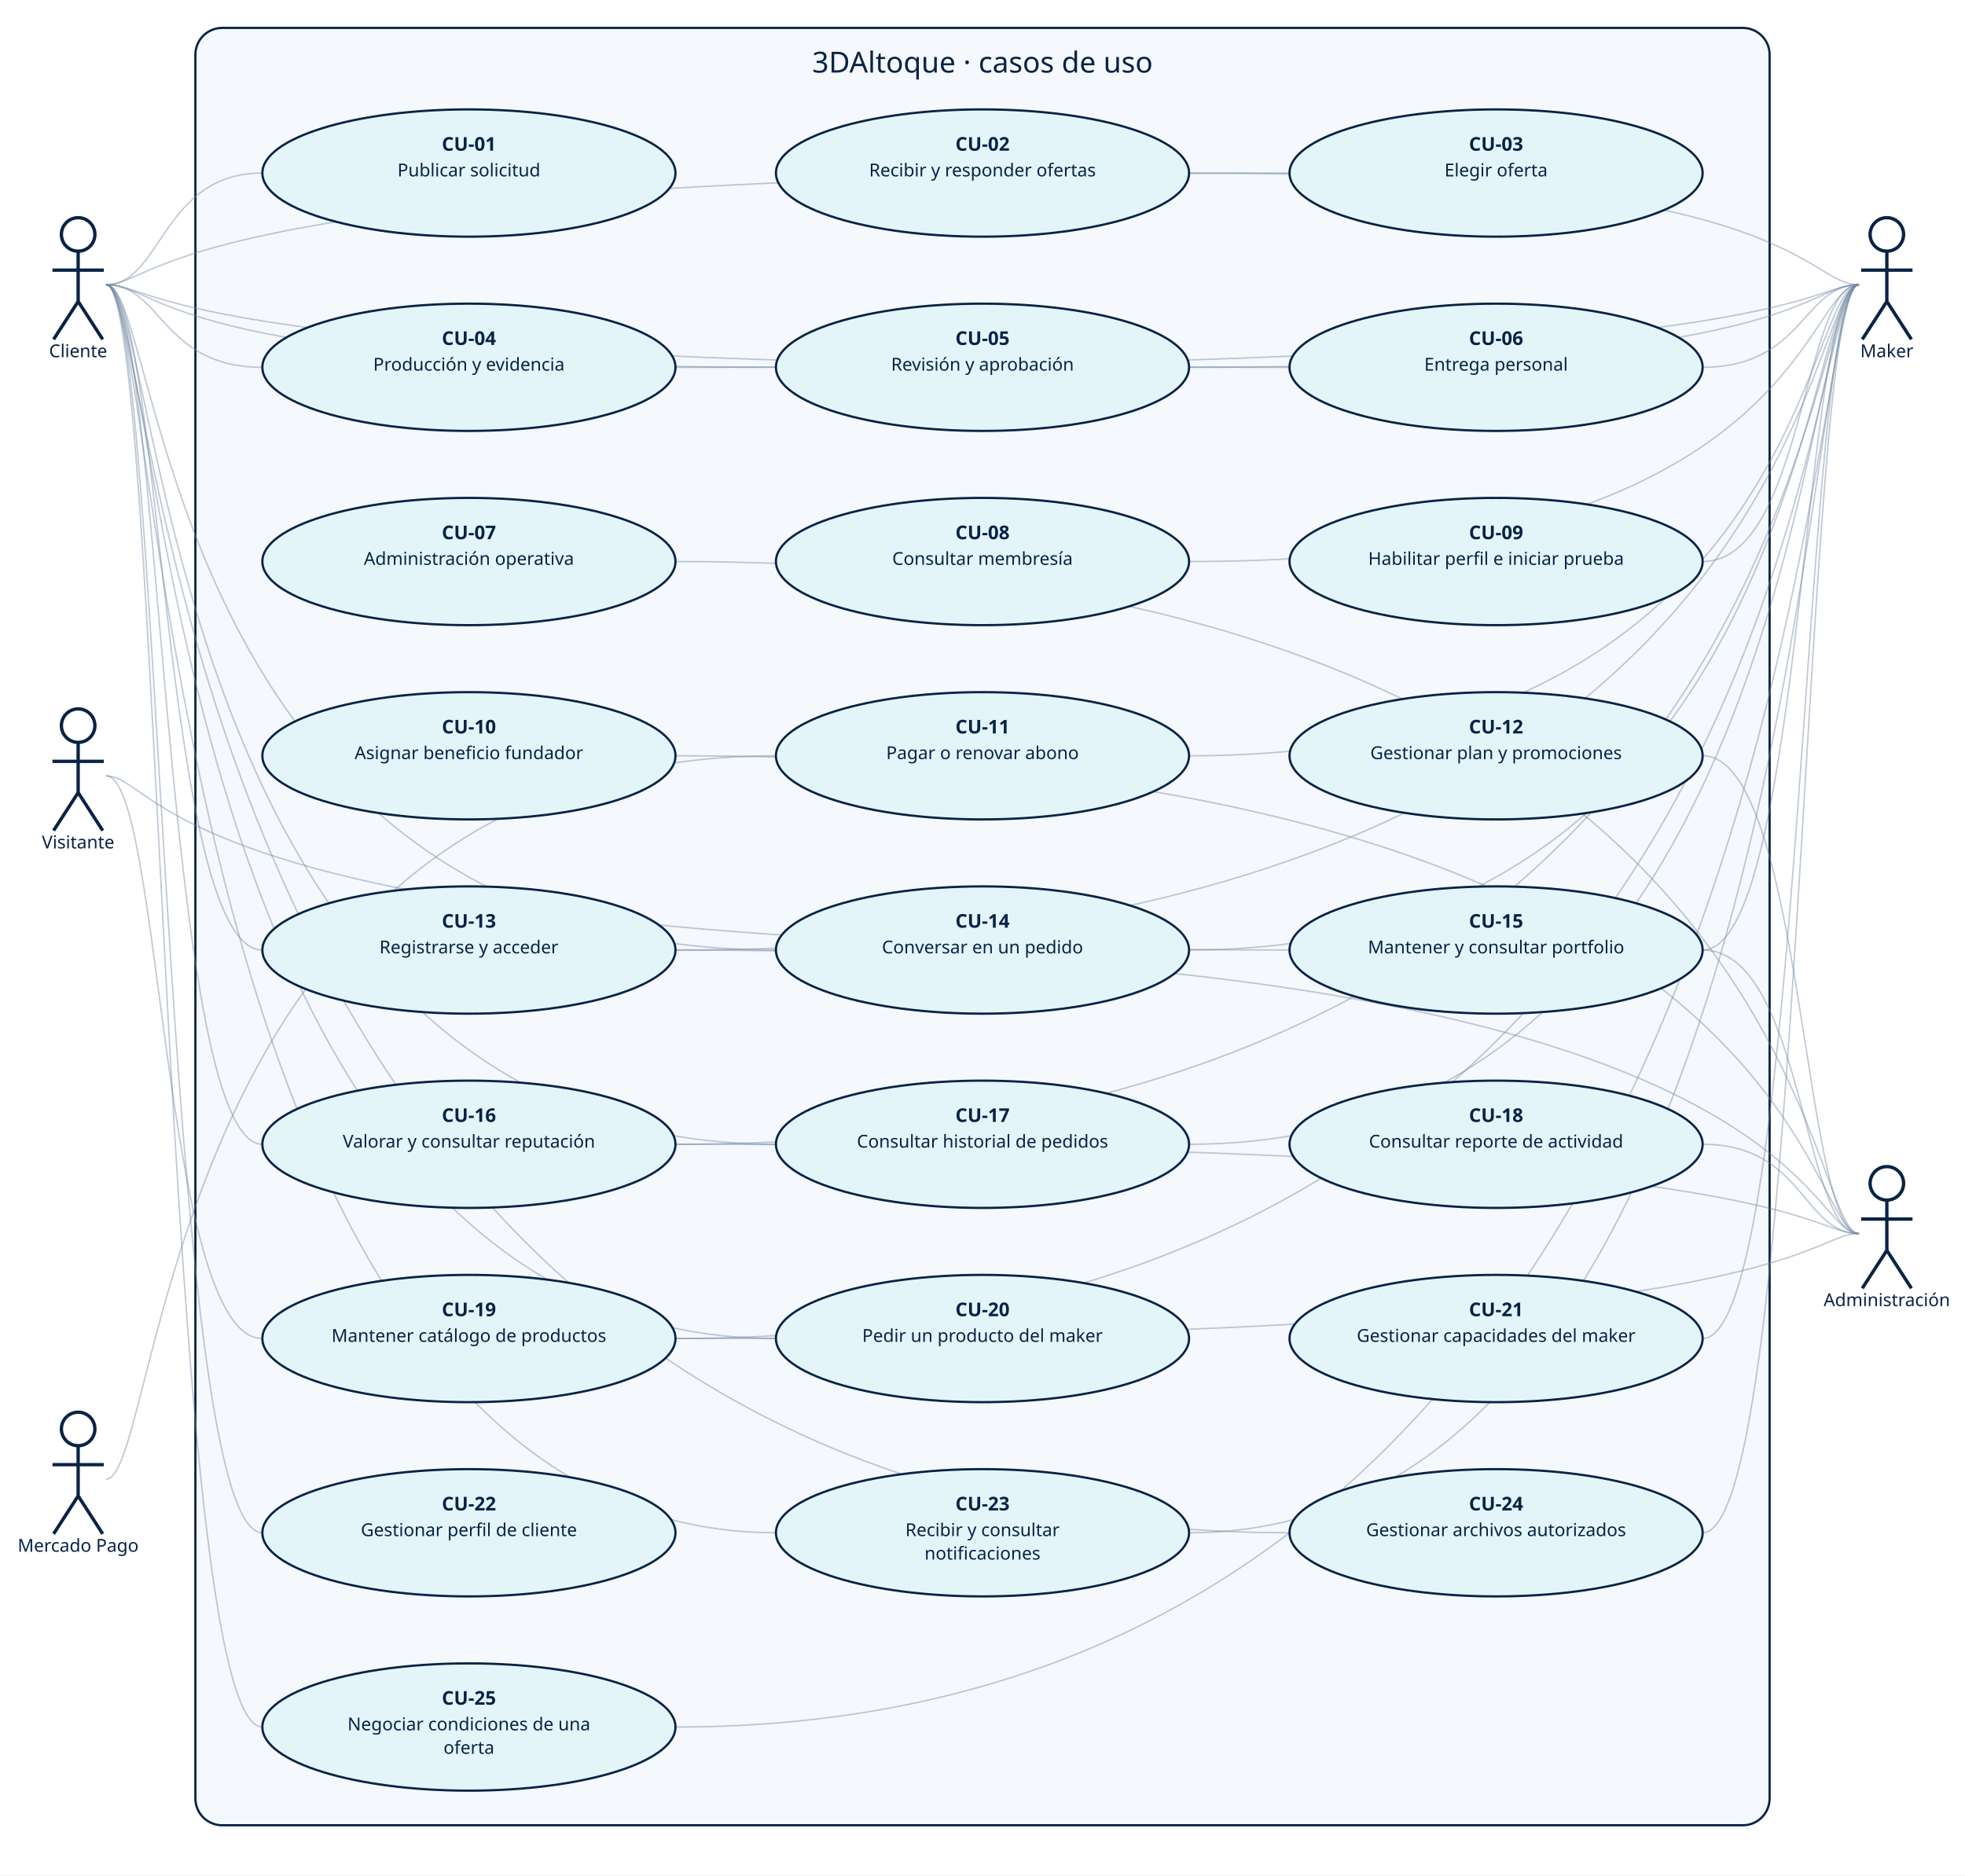
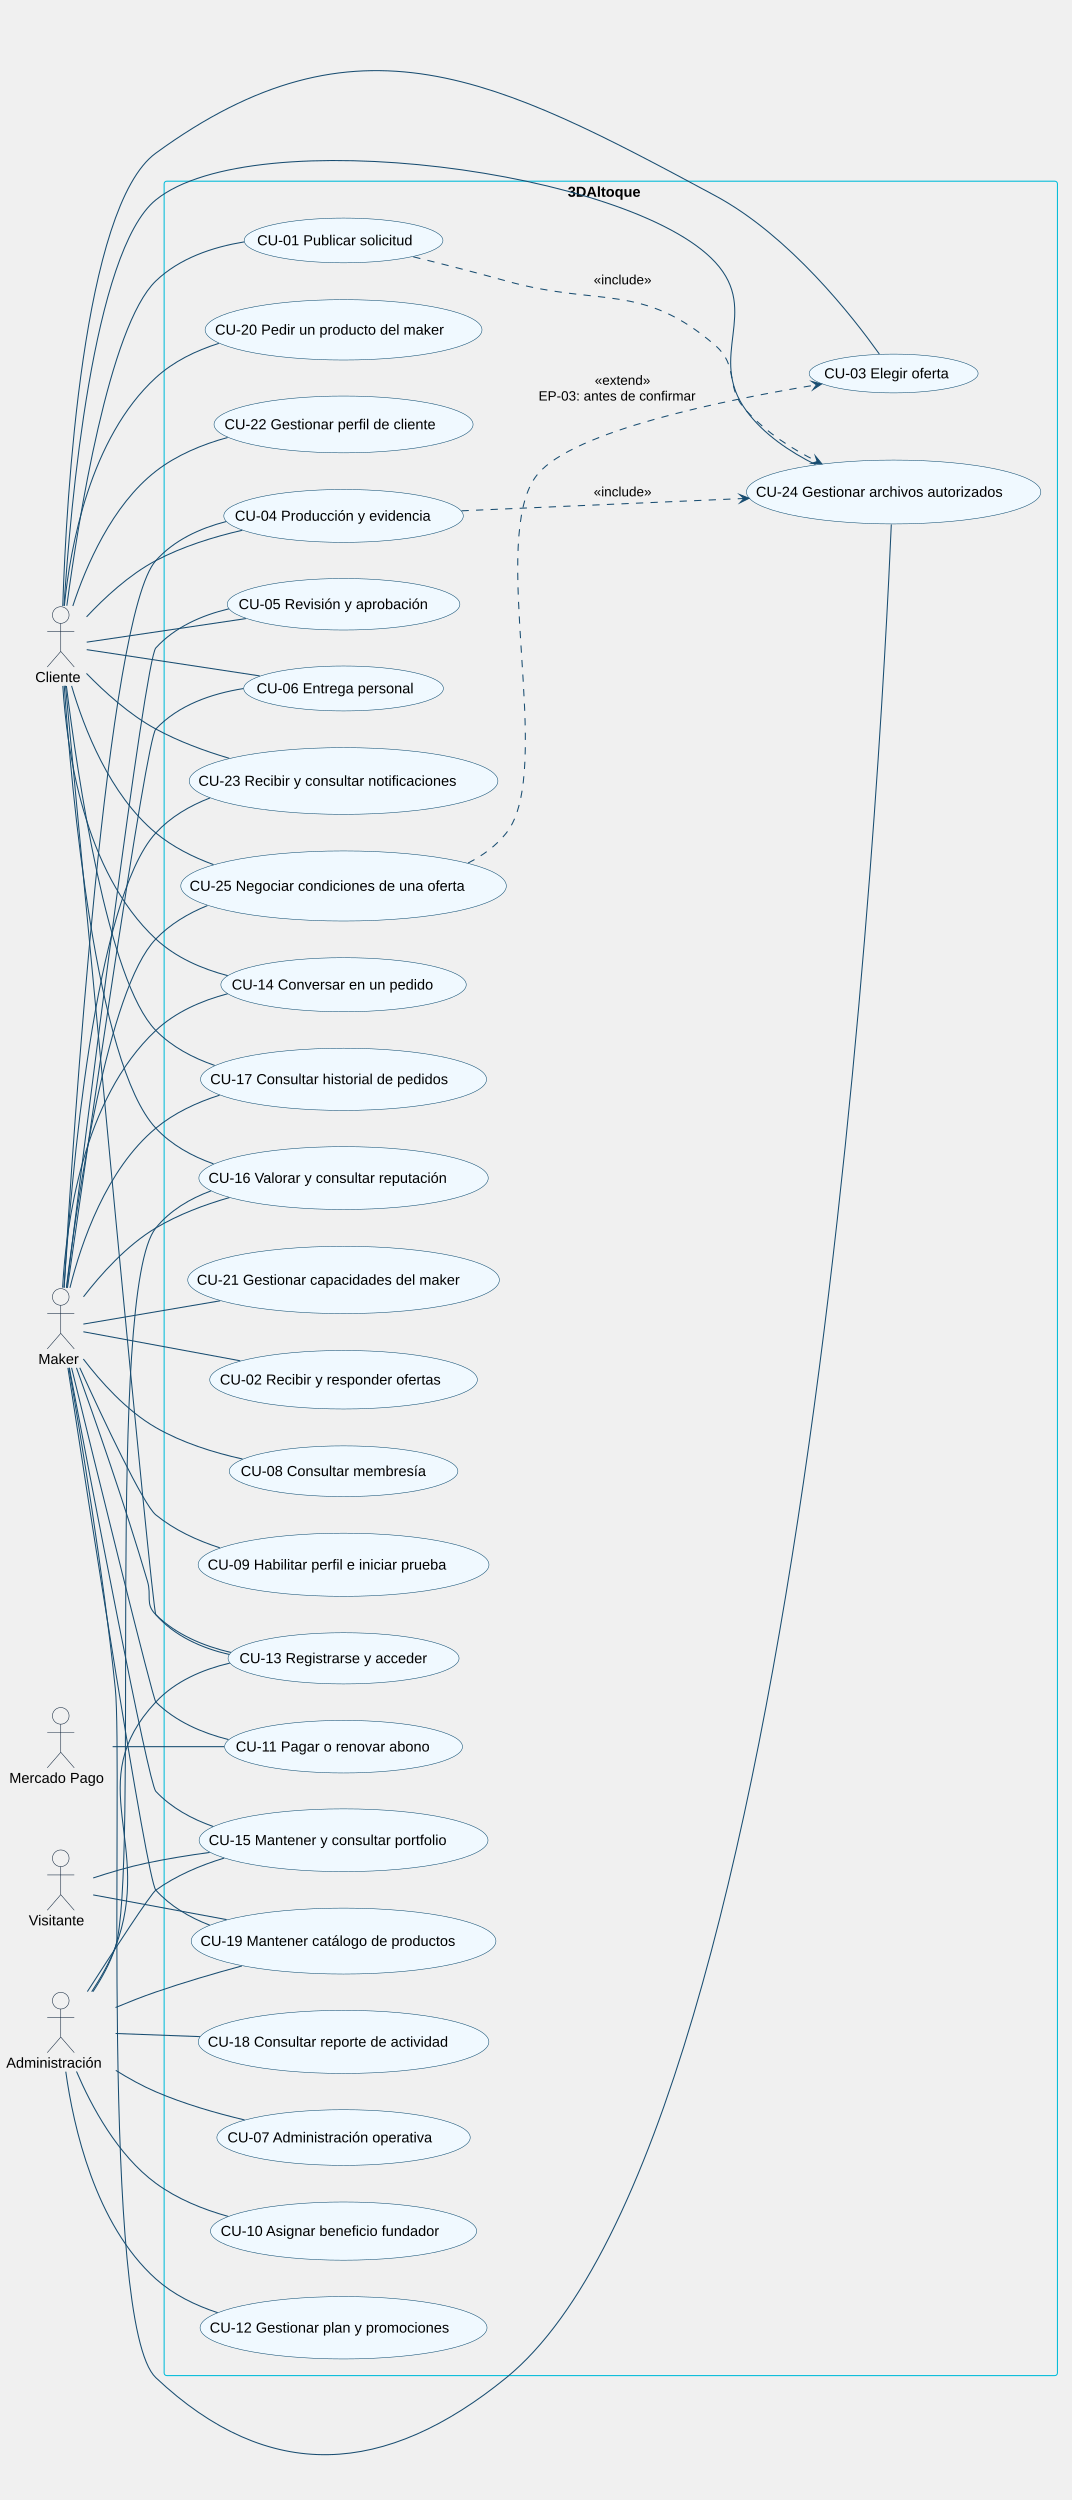
- <svg xmlns="http://www.w3.org/2000/svg" width="1760" height="1680" viewBox="0 0 1760 1680" role="img" aria-labelledby="titulo desc">
-   <rect width="1760" height="1680" fill="#fff" />
-   <rect x="175" y="25" width="1410" height="1610" rx="24" fill="#f5f8fc" stroke="#082345" stroke-width="2" />
-   <text x="880" y="65" text-anchor="middle" font-family="sans-serif" font-size="26" fill="#082345">3DAltoque · casos de uso</text>
-   <path d="M 95 255 C 145 255 145 155 235 155" fill="none" stroke="#7188a3" stroke-width="1.3" opacity="0.45" />
-   <path d="M 1665 255 C 1615 255 1615 155 1065 155" fill="none" stroke="#7188a3" stroke-width="1.3" opacity="0.45" />
-   <path d="M 95 255 C 145 255 145 155 1155 155" fill="none" stroke="#7188a3" stroke-width="1.3" opacity="0.45" />
-   <path d="M 1665 255 C 1615 255 1615 329 605 329" fill="none" stroke="#7188a3" stroke-width="1.3" opacity="0.45" />
-   <path d="M 95 255 C 145 255 145 329 235 329" fill="none" stroke="#7188a3" stroke-width="1.3" opacity="0.45" />
-   <path d="M 95 255 C 145 255 145 329 695 329" fill="none" stroke="#7188a3" stroke-width="1.3" opacity="0.45" />
-   <path d="M 1665 255 C 1615 255 1615 329 1065 329" fill="none" stroke="#7188a3" stroke-width="1.3" opacity="0.45" />
-   <path d="M 95 255 C 145 255 145 329 1155 329" fill="none" stroke="#7188a3" stroke-width="1.3" opacity="0.45" />
-   <path d="M 1665 255 C 1615 255 1615 329 1525 329" fill="none" stroke="#7188a3" stroke-width="1.3" opacity="0.45" />
-   <path d="M 1665 1105 C 1615 1105 1615 503 605 503" fill="none" stroke="#7188a3" stroke-width="1.3" opacity="0.45" />
-   <path d="M 1665 255 C 1615 255 1615 503 1065 503" fill="none" stroke="#7188a3" stroke-width="1.3" opacity="0.45" />
-   <path d="M 1665 255 C 1615 255 1615 503 1525 503" fill="none" stroke="#7188a3" stroke-width="1.3" opacity="0.45" />
-   <path d="M 1665 1105 C 1615 1105 1615 677 605 677" fill="none" stroke="#7188a3" stroke-width="1.3" opacity="0.45" />
-   <path d="M 1665 255 C 1615 255 1615 677 1065 677" fill="none" stroke="#7188a3" stroke-width="1.3" opacity="0.45" />
-   <path d="M 95 1325 C 145 1325 145 677 695 677" fill="none" stroke="#7188a3" stroke-width="1.3" opacity="0.45" />
-   <path d="M 1665 1105 C 1615 1105 1615 677 1525 677" fill="none" stroke="#7188a3" stroke-width="1.3" opacity="0.45" />
-   <path d="M 95 255 C 145 255 145 851 235 851" fill="none" stroke="#7188a3" stroke-width="1.3" opacity="0.45" />
-   <path d="M 1665 255 C 1615 255 1615 851 605 851" fill="none" stroke="#7188a3" stroke-width="1.3" opacity="0.45" />
-   <path d="M 1665 1105 C 1615 1105 1615 851 605 851" fill="none" stroke="#7188a3" stroke-width="1.3" opacity="0.45" />
-   <path d="M 95 255 C 145 255 145 851 695 851" fill="none" stroke="#7188a3" stroke-width="1.3" opacity="0.45" />
-   <path d="M 1665 255 C 1615 255 1615 851 1065 851" fill="none" stroke="#7188a3" stroke-width="1.3" opacity="0.45" />
-   <path d="M 1665 255 C 1615 255 1615 851 1525 851" fill="none" stroke="#7188a3" stroke-width="1.3" opacity="0.45" />
-   <path d="M 95 695 C 145 695 145 851 1155 851" fill="none" stroke="#7188a3" stroke-width="1.3" opacity="0.45" />
-   <path d="M 1665 1105 C 1615 1105 1615 851 1525 851" fill="none" stroke="#7188a3" stroke-width="1.3" opacity="0.45" />
-   <path d="M 95 255 C 145 255 145 1025 235 1025" fill="none" stroke="#7188a3" stroke-width="1.3" opacity="0.45" />
-   <path d="M 1665 255 C 1615 255 1615 1025 605 1025" fill="none" stroke="#7188a3" stroke-width="1.3" opacity="0.45" />
-   <path d="M 1665 1105 C 1615 1105 1615 1025 605 1025" fill="none" stroke="#7188a3" stroke-width="1.3" opacity="0.45" />
-   <path d="M 95 255 C 145 255 145 1025 695 1025" fill="none" stroke="#7188a3" stroke-width="1.3" opacity="0.45" />
-   <path d="M 1665 255 C 1615 255 1615 1025 1065 1025" fill="none" stroke="#7188a3" stroke-width="1.3" opacity="0.45" />
-   <path d="M 1665 1105 C 1615 1105 1615 1025 1525 1025" fill="none" stroke="#7188a3" stroke-width="1.3" opacity="0.45" />
-   <path d="M 1665 255 C 1615 255 1615 1199 605 1199" fill="none" stroke="#7188a3" stroke-width="1.3" opacity="0.45" />
-   <path d="M 95 695 C 145 695 145 1199 235 1199" fill="none" stroke="#7188a3" stroke-width="1.3" opacity="0.45" />
-   <path d="M 1665 1105 C 1615 1105 1615 1199 605 1199" fill="none" stroke="#7188a3" stroke-width="1.3" opacity="0.45" />
-   <path d="M 95 255 C 145 255 145 1199 695 1199" fill="none" stroke="#7188a3" stroke-width="1.3" opacity="0.45" />
-   <path d="M 1665 255 C 1615 255 1615 1199 1525 1199" fill="none" stroke="#7188a3" stroke-width="1.3" opacity="0.45" />
-   <path d="M 95 255 C 145 255 145 1373 235 1373" fill="none" stroke="#7188a3" stroke-width="1.3" opacity="0.45" />
-   <path d="M 95 255 C 145 255 145 1373 695 1373" fill="none" stroke="#7188a3" stroke-width="1.3" opacity="0.45" />
-   <path d="M 1665 255 C 1615 255 1615 1373 1065 1373" fill="none" stroke="#7188a3" stroke-width="1.3" opacity="0.45" />
-   <path d="M 95 255 C 145 255 145 1373 1155 1373" fill="none" stroke="#7188a3" stroke-width="1.3" opacity="0.45" />
-   <path d="M 1665 255 C 1615 255 1615 1373 1525 1373" fill="none" stroke="#7188a3" stroke-width="1.3" opacity="0.45" />
-   <path d="M 95 255 C 145 255 145 1547 235 1547" fill="none" stroke="#7188a3" stroke-width="1.3" opacity="0.45" />
-   <path d="M 1665 255 C 1615 255 1615 1547 605 1547" fill="none" stroke="#7188a3" stroke-width="1.3" opacity="0.45" />
-   <ellipse cx="420" cy="155" rx="185" ry="57" fill="#e4f5fa" stroke="#082345" stroke-width="2" />
-   <text x="420" y="135" text-anchor="middle" font-family="sans-serif" font-size="17" font-weight="bold" fill="#082345">CU-01</text>
-   <text x="420" y="158" text-anchor="middle" font-family="sans-serif" font-size="16" fill="#082345">Publicar solicitud</text>
-   <ellipse cx="880" cy="155" rx="185" ry="57" fill="#e4f5fa" stroke="#082345" stroke-width="2" />
-   <text x="880" y="135" text-anchor="middle" font-family="sans-serif" font-size="17" font-weight="bold" fill="#082345">CU-02</text>
-   <text x="880" y="158" text-anchor="middle" font-family="sans-serif" font-size="16" fill="#082345">Recibir y responder ofertas</text>
-   <ellipse cx="1340" cy="155" rx="185" ry="57" fill="#e4f5fa" stroke="#082345" stroke-width="2" />
-   <text x="1340" y="135" text-anchor="middle" font-family="sans-serif" font-size="17" font-weight="bold" fill="#082345">CU-03</text>
-   <text x="1340" y="158" text-anchor="middle" font-family="sans-serif" font-size="16" fill="#082345">Elegir oferta</text>
-   <ellipse cx="420" cy="329" rx="185" ry="57" fill="#e4f5fa" stroke="#082345" stroke-width="2" />
-   <text x="420" y="309" text-anchor="middle" font-family="sans-serif" font-size="17" font-weight="bold" fill="#082345">CU-04</text>
-   <text x="420" y="332" text-anchor="middle" font-family="sans-serif" font-size="16" fill="#082345">Producción y evidencia</text>
-   <ellipse cx="880" cy="329" rx="185" ry="57" fill="#e4f5fa" stroke="#082345" stroke-width="2" />
-   <text x="880" y="309" text-anchor="middle" font-family="sans-serif" font-size="17" font-weight="bold" fill="#082345">CU-05</text>
-   <text x="880" y="332" text-anchor="middle" font-family="sans-serif" font-size="16" fill="#082345">Revisión y aprobación</text>
-   <ellipse cx="1340" cy="329" rx="185" ry="57" fill="#e4f5fa" stroke="#082345" stroke-width="2" />
-   <text x="1340" y="309" text-anchor="middle" font-family="sans-serif" font-size="17" font-weight="bold" fill="#082345">CU-06</text>
-   <text x="1340" y="332" text-anchor="middle" font-family="sans-serif" font-size="16" fill="#082345">Entrega personal</text>
-   <ellipse cx="420" cy="503" rx="185" ry="57" fill="#e4f5fa" stroke="#082345" stroke-width="2" />
-   <text x="420" y="483" text-anchor="middle" font-family="sans-serif" font-size="17" font-weight="bold" fill="#082345">CU-07</text>
-   <text x="420" y="506" text-anchor="middle" font-family="sans-serif" font-size="16" fill="#082345">Administración operativa</text>
-   <ellipse cx="880" cy="503" rx="185" ry="57" fill="#e4f5fa" stroke="#082345" stroke-width="2" />
-   <text x="880" y="483" text-anchor="middle" font-family="sans-serif" font-size="17" font-weight="bold" fill="#082345">CU-08</text>
-   <text x="880" y="506" text-anchor="middle" font-family="sans-serif" font-size="16" fill="#082345">Consultar membresía</text>
-   <ellipse cx="1340" cy="503" rx="185" ry="57" fill="#e4f5fa" stroke="#082345" stroke-width="2" />
-   <text x="1340" y="483" text-anchor="middle" font-family="sans-serif" font-size="17" font-weight="bold" fill="#082345">CU-09</text>
-   <text x="1340" y="506" text-anchor="middle" font-family="sans-serif" font-size="16" fill="#082345">Habilitar perfil e iniciar prueba</text>
-   <ellipse cx="420" cy="677" rx="185" ry="57" fill="#e4f5fa" stroke="#082345" stroke-width="2" />
-   <text x="420" y="657" text-anchor="middle" font-family="sans-serif" font-size="17" font-weight="bold" fill="#082345">CU-10</text>
-   <text x="420" y="680" text-anchor="middle" font-family="sans-serif" font-size="16" fill="#082345">Asignar beneficio fundador</text>
-   <ellipse cx="880" cy="677" rx="185" ry="57" fill="#e4f5fa" stroke="#082345" stroke-width="2" />
-   <text x="880" y="657" text-anchor="middle" font-family="sans-serif" font-size="17" font-weight="bold" fill="#082345">CU-11</text>
-   <text x="880" y="680" text-anchor="middle" font-family="sans-serif" font-size="16" fill="#082345">Pagar o renovar abono</text>
-   <ellipse cx="1340" cy="677" rx="185" ry="57" fill="#e4f5fa" stroke="#082345" stroke-width="2" />
-   <text x="1340" y="657" text-anchor="middle" font-family="sans-serif" font-size="17" font-weight="bold" fill="#082345">CU-12</text>
-   <text x="1340" y="680" text-anchor="middle" font-family="sans-serif" font-size="16" fill="#082345">Gestionar plan y promociones</text>
-   <ellipse cx="420" cy="851" rx="185" ry="57" fill="#e4f5fa" stroke="#082345" stroke-width="2" />
-   <text x="420" y="831" text-anchor="middle" font-family="sans-serif" font-size="17" font-weight="bold" fill="#082345">CU-13</text>
-   <text x="420" y="854" text-anchor="middle" font-family="sans-serif" font-size="16" fill="#082345">Registrarse y acceder</text>
-   <ellipse cx="880" cy="851" rx="185" ry="57" fill="#e4f5fa" stroke="#082345" stroke-width="2" />
-   <text x="880" y="831" text-anchor="middle" font-family="sans-serif" font-size="17" font-weight="bold" fill="#082345">CU-14</text>
-   <text x="880" y="854" text-anchor="middle" font-family="sans-serif" font-size="16" fill="#082345">Conversar en un pedido</text>
-   <ellipse cx="1340" cy="851" rx="185" ry="57" fill="#e4f5fa" stroke="#082345" stroke-width="2" />
-   <text x="1340" y="831" text-anchor="middle" font-family="sans-serif" font-size="17" font-weight="bold" fill="#082345">CU-15</text>
-   <text x="1340" y="854" text-anchor="middle" font-family="sans-serif" font-size="16" fill="#082345">Mantener y consultar portfolio</text>
-   <ellipse cx="420" cy="1025" rx="185" ry="57" fill="#e4f5fa" stroke="#082345" stroke-width="2" />
-   <text x="420" y="1005" text-anchor="middle" font-family="sans-serif" font-size="17" font-weight="bold" fill="#082345">CU-16</text>
-   <text x="420" y="1028" text-anchor="middle" font-family="sans-serif" font-size="16" fill="#082345">Valorar y consultar reputación</text>
-   <ellipse cx="880" cy="1025" rx="185" ry="57" fill="#e4f5fa" stroke="#082345" stroke-width="2" />
-   <text x="880" y="1005" text-anchor="middle" font-family="sans-serif" font-size="17" font-weight="bold" fill="#082345">CU-17</text>
-   <text x="880" y="1028" text-anchor="middle" font-family="sans-serif" font-size="16" fill="#082345">Consultar historial de pedidos</text>
-   <ellipse cx="1340" cy="1025" rx="185" ry="57" fill="#e4f5fa" stroke="#082345" stroke-width="2" />
-   <text x="1340" y="1005" text-anchor="middle" font-family="sans-serif" font-size="17" font-weight="bold" fill="#082345">CU-18</text>
-   <text x="1340" y="1028" text-anchor="middle" font-family="sans-serif" font-size="16" fill="#082345">Consultar reporte de actividad</text>
-   <ellipse cx="420" cy="1199" rx="185" ry="57" fill="#e4f5fa" stroke="#082345" stroke-width="2" />
-   <text x="420" y="1179" text-anchor="middle" font-family="sans-serif" font-size="17" font-weight="bold" fill="#082345">CU-19</text>
-   <text x="420" y="1202" text-anchor="middle" font-family="sans-serif" font-size="16" fill="#082345">Mantener catálogo de productos</text>
-   <ellipse cx="880" cy="1199" rx="185" ry="57" fill="#e4f5fa" stroke="#082345" stroke-width="2" />
-   <text x="880" y="1179" text-anchor="middle" font-family="sans-serif" font-size="17" font-weight="bold" fill="#082345">CU-20</text>
-   <text x="880" y="1202" text-anchor="middle" font-family="sans-serif" font-size="16" fill="#082345">Pedir un producto del maker</text>
-   <ellipse cx="1340" cy="1199" rx="185" ry="57" fill="#e4f5fa" stroke="#082345" stroke-width="2" />
-   <text x="1340" y="1179" text-anchor="middle" font-family="sans-serif" font-size="17" font-weight="bold" fill="#082345">CU-21</text>
-   <text x="1340" y="1202" text-anchor="middle" font-family="sans-serif" font-size="16" fill="#082345">Gestionar capacidades del maker</text>
-   <ellipse cx="420" cy="1373" rx="185" ry="57" fill="#e4f5fa" stroke="#082345" stroke-width="2" />
-   <text x="420" y="1353" text-anchor="middle" font-family="sans-serif" font-size="17" font-weight="bold" fill="#082345">CU-22</text>
-   <text x="420" y="1376" text-anchor="middle" font-family="sans-serif" font-size="16" fill="#082345">Gestionar perfil de cliente</text>
-   <ellipse cx="880" cy="1373" rx="185" ry="57" fill="#e4f5fa" stroke="#082345" stroke-width="2" />
-   <text x="880" y="1353" text-anchor="middle" font-family="sans-serif" font-size="17" font-weight="bold" fill="#082345">CU-23</text>
-   <text x="880" y="1376" text-anchor="middle" font-family="sans-serif" font-size="16" fill="#082345">Recibir y consultar</text>
-   <text x="880" y="1397" text-anchor="middle" font-family="sans-serif" font-size="16" fill="#082345">notificaciones</text>
-   <ellipse cx="1340" cy="1373" rx="185" ry="57" fill="#e4f5fa" stroke="#082345" stroke-width="2" />
-   <text x="1340" y="1353" text-anchor="middle" font-family="sans-serif" font-size="17" font-weight="bold" fill="#082345">CU-24</text>
-   <text x="1340" y="1376" text-anchor="middle" font-family="sans-serif" font-size="16" fill="#082345">Gestionar archivos autorizados</text>
-   <ellipse cx="420" cy="1547" rx="185" ry="57" fill="#e4f5fa" stroke="#082345" stroke-width="2" />
-   <text x="420" y="1527" text-anchor="middle" font-family="sans-serif" font-size="17" font-weight="bold" fill="#082345">CU-25</text>
-   <text x="420" y="1550" text-anchor="middle" font-family="sans-serif" font-size="16" fill="#082345">Negociar condiciones de una</text>
-   <text x="420" y="1571" text-anchor="middle" font-family="sans-serif" font-size="16" fill="#082345">oferta</text>
-   <g fill="none" stroke="#082345" stroke-width="3">
-     <circle cx="70" cy="210" r="15" />
-     <path d="M 70 225 v 45 m -23 -28 h 46 m -23 28 l -22 34 m 22 -34 l 22 34" />
+ <svg xmlns="http://www.w3.org/2000/svg" version="1.1" data-diagram-type="DESCRIPTION" style="width:1031px;height:2405px;background:#FFFFFF;" width="1031px" height="2405px" viewBox="0 0 1031 2405" zoomAndPan="magnify" preserveAspectRatio="none" contentStyleType="text/css">
+   <defs />
+   <g font-family="sans-serif" lengthAdjust="spacing">
+     <g class="cluster" data-qualified-name="3DAltoque" id="ent0006" data-source-line="15">
+       <rect x="157.9" y="174.31" width="859.36" height="2111" fill="none" style="stroke:#00BBD9;stroke-width:1;" rx="2.5" ry="2.5" />
+       <text x="546.185" y="189.305" fill="#000" font-size="14" textLength="82.79" font-weight="700" font-family="Arial">3DAltoque</text>
+     </g>
+     <g class="entity" data-qualified-name="3DAltoque.CU01" id="ent0007" data-source-line="16">
+       <ellipse cx="330.505" cy="231.307" rx="95.585" ry="21.517" fill="#F0F9FF" style="stroke:#0A4A70;stroke-width:0.5;" />
+       <text x="247.366" y="235.955" fill="#000" font-size="14" textLength="166.277" font-family="Arial">CU-01 Publicar solicitud</text>
+     </g>
+     <g class="entity" data-qualified-name="3DAltoque.CU02" id="ent0008" data-source-line="17">
+       <ellipse cx="330.496" cy="1327.307" rx="128.736" ry="28.147" fill="#F0F9FF" style="stroke:#0A4A70;stroke-width:0.5;" />
+       <text x="211.544" y="1331.956" fill="#000" font-size="14" textLength="237.904" font-family="Arial">CU-02 Recibir y responder ofertas</text>
+     </g>
+     <g class="entity" data-qualified-name="3DAltoque.CU03" id="ent0009" data-source-line="18">
+       <ellipse cx="859.685" cy="359.309" rx="81.245" ry="18.649" fill="#F0F9FF" style="stroke:#0A4A70;stroke-width:0.5;" />
+       <text x="792.884" y="363.957" fill="#000" font-size="14" textLength="133.602" font-family="Arial">CU-03 Elegir oferta</text>
+     </g>
+     <g class="entity" data-qualified-name="3DAltoque.CU04" id="ent0010" data-source-line="19">
+       <ellipse cx="330.497" cy="496.311" rx="115.207" ry="25.441" fill="#F0F9FF" style="stroke:#0A4A70;stroke-width:0.5;" />
+       <text x="225.948" y="500.96" fill="#000" font-size="14" textLength="209.098" font-family="Arial">CU-04 Producción y evidencia</text>
+     </g>
+     <g class="entity" data-qualified-name="3DAltoque.CU05" id="ent0011" data-source-line="20">
+       <ellipse cx="330.5" cy="581.306" rx="111.88" ry="24.776" fill="#F0F9FF" style="stroke:#0A4A70;stroke-width:0.5;" />
+       <text x="229.53" y="585.954" fill="#000" font-size="14" textLength="201.94" font-family="Arial">CU-05 Revisión y aprobación</text>
+     </g>
+     <g class="entity" data-qualified-name="3DAltoque.CU06" id="ent0012" data-source-line="21">
+       <ellipse cx="330.499" cy="662.308" rx="96.039" ry="21.608" fill="#F0F9FF" style="stroke:#0A4A70;stroke-width:0.5;" />
+       <text x="246.855" y="666.956" fill="#000" font-size="14" textLength="167.289" font-family="Arial">CU-06 Entrega personal</text>
+     </g>
+     <g class="entity" data-qualified-name="3DAltoque.CU07" id="ent0013" data-source-line="22">
+       <ellipse cx="330.495" cy="2056.313" rx="121.865" ry="26.773" fill="#F0F9FF" style="stroke:#0A4A70;stroke-width:0.5;" />
+       <text x="218.83" y="2060.962" fill="#000" font-size="14" textLength="223.33" font-family="Arial">CU-07 Administración operativa</text>
+     </g>
+     <g class="entity" data-qualified-name="3DAltoque.CU08" id="ent0014" data-source-line="23">
+       <ellipse cx="330.499" cy="1415.312" rx="109.959" ry="24.392" fill="#F0F9FF" style="stroke:#0A4A70;stroke-width:0.5;" />
+       <text x="231.604" y="1419.96" fill="#000" font-size="14" textLength="197.791" font-family="Arial">CU-08 Consultar membresía</text>
+     </g>
+     <g class="entity" data-qualified-name="3DAltoque.CU09" id="ent0015" data-source-line="24">
+       <ellipse cx="330.5" cy="1505.308" rx="139.89" ry="30.378" fill="#F0F9FF" style="stroke:#0A4A70;stroke-width:0.5;" />
+       <text x="199.814" y="1509.956" fill="#000" font-size="14" textLength="261.372" font-family="Arial">CU-09 Habilitar perfil e iniciar prueba</text>
+     </g>
+     <g class="entity" data-qualified-name="3DAltoque.CU10" id="ent0016" data-source-line="25">
+       <ellipse cx="330.505" cy="2146.315" rx="128.025" ry="28.005" fill="#F0F9FF" style="stroke:#0A4A70;stroke-width:0.5;" />
+       <text x="212.305" y="2150.963" fill="#000" font-size="14" textLength="236.4" font-family="Arial">CU-10 Asignar beneficio fundador</text>
+     </g>
+     <g class="entity" data-qualified-name="3DAltoque.CU11" id="ent0017" data-source-line="26">
+       <ellipse cx="330.504" cy="1680.313" rx="114.414" ry="25.283" fill="#F0F9FF" style="stroke:#0A4A70;stroke-width:0.5;" />
+       <text x="226.807" y="1684.961" fill="#000" font-size="14" textLength="207.396" font-family="Arial">CU-11 Pagar o renovar abono</text>
+     </g>
+     <g class="entity" data-qualified-name="3DAltoque.CU12" id="ent0018" data-source-line="27">
+       <ellipse cx="330.501" cy="2239.314" rx="138.021" ry="30.004" fill="#F0F9FF" style="stroke:#0A4A70;stroke-width:0.5;" />
+       <text x="201.774" y="2243.963" fill="#000" font-size="14" textLength="257.455" font-family="Arial">CU-12 Gestionar plan y promociones</text>
+     </g>
+     <g class="entity" data-qualified-name="3DAltoque.CU13" id="ent0019" data-source-line="28">
+       <ellipse cx="330.504" cy="1595.311" rx="111.104" ry="24.621" fill="#F0F9FF" style="stroke:#0A4A70;stroke-width:0.5;" />
+       <text x="230.371" y="1599.959" fill="#000" font-size="14" textLength="200.266" font-family="Arial">CU-13 Registrarse y acceder</text>
+     </g>
+     <g class="entity" data-qualified-name="3DAltoque.CU14" id="ent0020" data-source-line="29">
+       <ellipse cx="330.501" cy="947.306" rx="118.031" ry="26.006" fill="#F0F9FF" style="stroke:#0A4A70;stroke-width:0.5;" />
+       <text x="222.927" y="951.955" fill="#000" font-size="14" textLength="215.147" font-family="Arial">CU-14 Conversar en un pedido</text>
+     </g>
+     <g class="entity" data-qualified-name="3DAltoque.CU15" id="ent0021" data-source-line="30">
+       <ellipse cx="330.5" cy="1770.31" rx="138.95" ry="30.19" fill="#F0F9FF" style="stroke:#0A4A70;stroke-width:0.5;" />
+       <text x="200.799" y="1774.958" fill="#000" font-size="14" textLength="259.403" font-family="Arial">CU-15 Mantener y consultar portfolio</text>
+     </g>
+     <g class="entity" data-qualified-name="3DAltoque.CU16" id="ent0022" data-source-line="31">
+       <ellipse cx="330.505" cy="1133.309" rx="139.195" ry="30.239" fill="#F0F9FF" style="stroke:#0A4A70;stroke-width:0.5;" />
+       <text x="200.547" y="1137.957" fill="#000" font-size="14" textLength="259.916" font-family="Arial">CU-16 Valorar y consultar reputación</text>
+     </g>
+     <g class="entity" data-qualified-name="3DAltoque.CU17" id="ent0023" data-source-line="32">
+       <ellipse cx="330.501" cy="1038.306" rx="137.581" ry="29.916" fill="#F0F9FF" style="stroke:#0A4A70;stroke-width:0.5;" />
+       <text x="202.235" y="1042.955" fill="#000" font-size="14" textLength="256.532" font-family="Arial">CU-17 Consultar historial de pedidos</text>
+     </g>
+     <g class="entity" data-qualified-name="3DAltoque.CU18" id="ent0024" data-source-line="33">
+       <ellipse cx="330.502" cy="1964.306" rx="139.782" ry="30.356" fill="#F0F9FF" style="stroke:#0A4A70;stroke-width:0.5;" />
+       <text x="199.929" y="1968.955" fill="#000" font-size="14" textLength="261.146" font-family="Arial">CU-18 Consultar reporte de actividad</text>
+     </g>
+     <g class="entity" data-qualified-name="3DAltoque.CU19" id="ent0025" data-source-line="34">
+       <ellipse cx="330.498" cy="1867.314" rx="146.568" ry="31.714" fill="#F0F9FF" style="stroke:#0A4A70;stroke-width:0.5;" />
+       <text x="192.832" y="1871.962" fill="#000" font-size="14" textLength="275.331" font-family="Arial">CU-19 Mantener catálogo de productos</text>
+     </g>
+     <g class="entity" data-qualified-name="3DAltoque.CU20" id="ent0026" data-source-line="35">
+       <ellipse cx="330.498" cy="317.306" rx="133.178" ry="29.036" fill="#F0F9FF" style="stroke:#0A4A70;stroke-width:0.5;" />
+       <text x="206.86" y="321.954" fill="#000" font-size="14" textLength="247.276" font-family="Arial">CU-20 Pedir un producto del maker</text>
+     </g>
+     <g class="entity" data-qualified-name="3DAltoque.CU21" id="ent0027" data-source-line="36">
+       <ellipse cx="330.498" cy="1231.31" rx="149.898" ry="32.38" fill="#F0F9FF" style="stroke:#0A4A70;stroke-width:0.5;" />
+       <text x="189.363" y="1235.958" fill="#000" font-size="14" textLength="282.27" font-family="Arial">CU-21 Gestionar capacidades del maker</text>
+     </g>
+     <g class="entity" data-qualified-name="3DAltoque.CU22" id="ent0028" data-source-line="37">
+       <ellipse cx="330.502" cy="408.308" rx="124.592" ry="27.318" fill="#F0F9FF" style="stroke:#0A4A70;stroke-width:0.5;" />
+       <text x="215.939" y="412.957" fill="#000" font-size="14" textLength="229.127" font-family="Arial">CU-22 Gestionar perfil de cliente</text>
+     </g>
+     <g class="entity" data-qualified-name="3DAltoque.CU23" id="ent0029" data-source-line="38">
+       <ellipse cx="330.5" cy="751.314" rx="148.47" ry="32.094" fill="#F0F9FF" style="stroke:#0A4A70;stroke-width:0.5;" />
+       <text x="190.852" y="755.962" fill="#000" font-size="14" textLength="279.296" font-family="Arial">CU-23 Recibir y consultar notificaciones</text>
+     </g>
+     <g class="entity" data-qualified-name="3DAltoque.CU24" id="ent0030" data-source-line="39">
+       <ellipse cx="859.681" cy="473.306" rx="141.581" ry="30.716" fill="#F0F9FF" style="stroke:#0A4A70;stroke-width:0.5;" />
+       <text x="727.224" y="477.955" fill="#000" font-size="14" textLength="264.913" font-family="Arial">CU-24 Gestionar archivos autorizados</text>
+     </g>
+     <g class="entity" data-qualified-name="3DAltoque.CU25" id="ent0031" data-source-line="40">
+       <ellipse cx="330.502" cy="852.31" rx="156.602" ry="33.72" fill="#F0F9FF" style="stroke:#0A4A70;stroke-width:0.5;" />
+       <text x="182.402" y="856.959" fill="#000" font-size="14" textLength="296.201" font-family="Arial">CU-25 Negociar condiciones de una oferta</text>
+     </g>
+     <g class="entity" data-qualified-name="Cliente" id="ent0001" data-source-line="10">
+       <ellipse cx="58.452" cy="591.66" rx="8" ry="8" fill="#F1F1F1" style="stroke:#0B2038;stroke-width:0.5;" />
+       <path d="M58.452,599.66 L58.452,626.66 M45.452,607.66 L71.452,607.66 M58.452,626.66 L45.452,641.66 M58.452,626.66 L71.452,641.66" style="stroke:#0B2038;stroke-width:0.5;" fill="none" />
+       <text x="33.88" y="656.155" fill="#000" font-size="14" textLength="49.144" font-family="Arial">Cliente</text>
+     </g>
+     <g class="entity" data-qualified-name="Maker" id="ent0002" data-source-line="11">
+       <ellipse cx="58.447" cy="1247.66" rx="8" ry="8" fill="#F1F1F1" style="stroke:#0B2038;stroke-width:0.5;" />
+       <path d="M58.447,1255.66 L58.447,1282.66 M45.447,1263.66 L71.447,1263.66 M58.447,1282.66 L45.447,1297.66 M58.447,1282.66 L71.447,1297.66" style="stroke:#0B2038;stroke-width:0.5;" fill="none" />
+       <text x="36.88" y="1312.155" fill="#000" font-size="14" textLength="43.135" font-family="Arial">Maker</text>
+     </g>
+     <g class="entity" data-qualified-name="Visitante" id="ent0003" data-source-line="12">
+       <ellipse cx="58.447" cy="1787.66" rx="8" ry="8" fill="#F1F1F1" style="stroke:#0B2038;stroke-width:0.5;" />
+       <path d="M58.447,1795.66 L58.447,1822.66 M45.447,1803.66 L71.447,1803.66 M58.447,1822.66 L45.447,1837.66 M58.447,1822.66 L71.447,1837.66" style="stroke:#0B2038;stroke-width:0.5;" fill="none" />
+       <text x="27.6" y="1852.155" fill="#000" font-size="14" textLength="61.694" font-family="Arial">Visitante</text>
+     </g>
+     <g class="entity" data-qualified-name="Admin" id="ent0004" data-source-line="13">
+       <ellipse cx="58.449" cy="1924.66" rx="8" ry="8" fill="#F1F1F1" style="stroke:#0B2038;stroke-width:0.5;" />
+       <path d="M58.449,1932.66 L58.449,1959.66 M45.449,1940.66 L71.449,1940.66 M58.449,1959.66 L45.449,1974.66 M58.449,1959.66 L71.449,1974.66" style="stroke:#0B2038;stroke-width:0.5;" fill="none" />
+       <text x="6" y="1989.155" fill="#000" font-size="14" textLength="104.897" font-family="Arial">Administración</text>
+     </g>
+     <g class="entity" data-qualified-name="MP" id="ent0005" data-source-line="14">
+       <ellipse cx="58.45" cy="1650.66" rx="8" ry="8" fill="#F1F1F1" style="stroke:#0B2038;stroke-width:0.5;" />
+       <path d="M58.45,1658.66 L58.45,1685.66 M45.45,1666.66 L71.45,1666.66 M58.45,1685.66 L45.45,1700.66 M58.45,1685.66 L71.45,1700.66" style="stroke:#0B2038;stroke-width:0.5;" fill="none" />
+       <text x="8.9" y="1715.155" fill="#000" font-size="14" textLength="99.101" font-family="Arial">Mercado Pago</text>
+     </g>
+     <g class="link" data-entity-1="ent0001" data-entity-2="ent0007" id="lnk32" data-source-line="42" data-link-type="association">
+       <path d="M64.28,582.7 C75.3,500.8 104.9,313.62 149.9,270.31 C172.54,248.52 204.35,237.72 234.92,232.69" style="stroke:#174C70;stroke-width:1;" fill="none" id="Cliente-CU01" />
+     </g>
+     <g class="link" data-entity-1="ent0002" data-entity-2="ent0008" id="lnk33" data-source-line="43" data-link-type="association">
+       <path d="M80.19,1281.15 C112.3,1287.1 176.09,1298.91 231.1,1309.09" style="stroke:#174C70;stroke-width:1;" fill="none" id="Maker-CU02" />
+     </g>
+     <g class="link" data-entity-1="ent0001" data-entity-2="ent0009" id="lnk34" data-source-line="44" data-link-type="association">
+       <path d="M60.37,582.98 C63.78,479.47 79.49,198.64 149.9,147.31 C343.75,6 476.88,74.58 688.1,188.31 C759.54,226.78 820.44,304.79 845.92,340.59" style="stroke:#174C70;stroke-width:1;" fill="none" id="Cliente-CU03" />
+     </g>
+     <g class="link" data-entity-1="ent0002" data-entity-2="ent0010" id="lnk35" data-source-line="45" data-link-type="association">
+       <path d="M61.62,1238.82 C70.1,1094.64 102.83,592.03 149.9,539.31 C167.41,519.7 192.13,508.24 217.64,501.72" style="stroke:#174C70;stroke-width:1;" fill="none" id="Maker-CU04" />
+     </g>
+     <g class="link" data-entity-1="ent0001" data-entity-2="ent0010" id="lnk36" data-source-line="46" data-link-type="association">
+       <path d="M83.26,593.42 C100.12,575.4 124.22,552.87 149.9,539.31 C175.42,525.84 205.19,516.53 233.07,510.11" style="stroke:#174C70;stroke-width:1;" fill="none" id="Cliente-CU04" />
+     </g>
+     <g class="link" data-entity-1="ent0001" data-entity-2="ent0011" id="lnk37" data-source-line="47" data-link-type="association">
+       <path d="M83.41,617.76 C117.56,612.71 182.1,603.15 236.52,595.09" style="stroke:#174C70;stroke-width:1;" fill="none" id="Cliente-CU05" />
+     </g>
+     <g class="link" data-entity-1="ent0002" data-entity-2="ent0011" id="lnk38" data-source-line="48" data-link-type="association">
+       <path d="M64.14,1239.12 C81.18,1100.99 139.38,634.85 149.9,623.31 C168.13,603.32 193.89,591.95 220.23,585.68" style="stroke:#174C70;stroke-width:1;" fill="none" id="Maker-CU05" />
+     </g>
+     <g class="link" data-entity-1="ent0001" data-entity-2="ent0012" id="lnk39" data-source-line="49" data-link-type="association">
+       <path d="M83.41,624.95 C120.4,630.57 193.04,641.6 249.86,650.22" style="stroke:#174C70;stroke-width:1;" fill="none" id="Cliente-CU06" />
+     </g>
+     <g class="link" data-entity-1="ent0002" data-entity-2="ent0012" id="lnk40" data-source-line="50" data-link-type="association">
+       <path d="M64.88,1238.93 C82.98,1111.69 140.55,711.22 149.9,701.31 C171.58,678.34 203.35,667.3 234.16,662.4" style="stroke:#174C70;stroke-width:1;" fill="none" id="Maker-CU06" />
+     </g>
+     <g class="link" data-entity-1="ent0004" data-entity-2="ent0013" id="lnk41" data-source-line="51" data-link-type="association">
+       <path d="M111.39,1991.72 C123.6,1999.34 136.87,2006.72 149.9,2012.31 C176.75,2023.83 207.2,2032.72 235.31,2039.39" style="stroke:#174C70;stroke-width:1;" fill="none" id="Admin-CU07" />
+     </g>
+     <g class="link" data-entity-1="ent0002" data-entity-2="ent0014" id="lnk42" data-source-line="52" data-link-type="association">
+       <path d="M80.17,1307.36 C96.62,1328.93 121.52,1356.97 149.9,1373.31 C175.15,1387.85 205.14,1397.36 233.32,1403.58" style="stroke:#174C70;stroke-width:1;" fill="none" id="Maker-CU08" />
+     </g>
+     <g class="link" data-entity-1="ent0002" data-entity-2="ent0015" id="lnk43" data-source-line="53" data-link-type="association">
+       <path d="M76.74,1315.79 C99.47,1365.7 137.93,1447.57 149.9,1457.31 C167.67,1471.78 189.4,1481.91 211.52,1489" style="stroke:#174C70;stroke-width:1;" fill="none" id="Maker-CU09" />
+     </g>
+     <g class="link" data-entity-1="ent0004" data-entity-2="ent0016" id="lnk44" data-source-line="54" data-link-type="association">
+       <path d="M73.6,1992.76 C87.84,2026.13 113.01,2073.22 149.9,2100.31 C170.26,2115.27 195.03,2125.38 219.58,2132.21" style="stroke:#174C70;stroke-width:1;" fill="none" id="Admin-CU10" />
+     </g>
+     <g class="link" data-entity-1="ent0002" data-entity-2="ent0017" id="lnk45" data-source-line="55" data-link-type="association">
+       <path d="M68.85,1315.82 C91.41,1408.09 146.98,1634.43 149.9,1637.31 C168.71,1655.91 194.04,1666.99 219.75,1673.46" style="stroke:#174C70;stroke-width:1;" fill="none" id="Maker-CU11" />
+     </g>
+     <g class="link" data-entity-1="ent0005" data-entity-2="ent0017" id="lnk46" data-source-line="56" data-link-type="association">
+       <path d="M108.35,1680.31 C138.37,1680.31 178.14,1680.31 215.66,1680.31" style="stroke:#174C70;stroke-width:1;" fill="none" id="MP-CU11" />
+     </g>
+     <g class="link" data-entity-1="ent0004" data-entity-2="ent0018" id="lnk47" data-source-line="57" data-link-type="association">
+       <path d="M63.28,1992.94 C70.62,2045.74 91.52,2139.89 149.9,2192.31 C166.68,2207.39 187.72,2217.73 209.42,2224.81" style="stroke:#174C70;stroke-width:1;" fill="none" id="Admin-CU12" />
+     </g>
+     <g class="link" data-entity-1="ent0001" data-entity-2="ent0019" id="lnk48" data-source-line="58" data-link-type="association">
+       <path d="M63.02,659.69 C79.34,834.71 146.14,1549.02 149.9,1553.31 C167.93,1573.92 193.95,1585.44 220.61,1591.66" style="stroke:#174C70;stroke-width:1;" fill="none" id="Cliente-CU13" />
+     </g>
+     <g class="link" data-entity-1="ent0002" data-entity-2="ent0019" id="lnk49" data-source-line="59" data-link-type="association">
+       <path d="M73.56,1315.88 C90.81,1363.72 120.37,1447.94 141.9,1521.31 C146.03,1535.38 139.45,1543.03 149.9,1553.31 C169.29,1572.41 195.61,1583.46 222.11,1589.69" style="stroke:#174C70;stroke-width:1;" fill="none" id="Maker-CU13" />
+     </g>
+     <g class="link" data-entity-1="ent0004" data-entity-2="ent0019" id="lnk50" data-source-line="60" data-link-type="association">
+       <path d="M88.2,1916.04 C96.71,1903.06 105.25,1888.1 110.9,1873.31 C148.83,1774 77.24,1714.92 149.9,1637.31 C168.5,1617.44 194.55,1606.14 221.05,1599.9" style="stroke:#174C70;stroke-width:1;" fill="none" id="Admin-CU13" />
+     </g>
+     <g class="link" data-entity-1="ent0001" data-entity-2="ent0020" id="lnk51" data-source-line="61" data-link-type="association">
+       <path d="M60.44,659.88 C64.16,720.71 80.51,838.63 149.9,903.31 C168.92,921.04 193.88,931.96 219.13,938.6" style="stroke:#174C70;stroke-width:1;" fill="none" id="Cliente-CU14" />
+     </g>
+     <g class="link" data-entity-1="ent0002" data-entity-2="ent0020" id="lnk52" data-source-line="62" data-link-type="association">
+       <path d="M60.23,1238.71 C63.65,1177.19 79.56,1057.15 149.9,991.31 C168.88,973.54 193.83,962.61 219.07,955.97" style="stroke:#174C70;stroke-width:1;" fill="none" id="Maker-CU14" />
+     </g>
+     <g class="link" data-entity-1="ent0002" data-entity-2="ent0021" id="lnk53" data-source-line="63" data-link-type="association">
+       <path d="M66.69,1315.75 C86.87,1422.59 142.8,1715.81 149.9,1723.31 C164.85,1739.12 184.4,1749.86 205.09,1757.1" style="stroke:#174C70;stroke-width:1;" fill="none" id="Maker-CU15" />
+     </g>
+     <g class="link" data-entity-1="ent0003" data-entity-2="ent0021" id="lnk54" data-source-line="64" data-link-type="association">
+       <path d="M89.66,1806.6 C104.86,1801.59 123.67,1795.93 140.9,1792.31 C160.42,1788.21 181.24,1784.82 201.67,1782.04" style="stroke:#174C70;stroke-width:1;" fill="none" id="Visitante-CU15" />
+     </g>
+     <g class="link" data-entity-1="ent0004" data-entity-2="ent0021" id="lnk55" data-source-line="65" data-link-type="association">
+       <path d="M84.04,1915.91 C109.16,1876.9 145.16,1821.71 149.9,1818.31 C169.3,1804.39 192.49,1794.5 215.66,1787.48" style="stroke:#174C70;stroke-width:1;" fill="none" id="Admin-CU15" />
+     </g>
+     <g class="link" data-entity-1="ent0001" data-entity-2="ent0022" id="lnk56" data-source-line="66" data-link-type="association">
+       <path d="M61.8,659.7 C68.68,759.45 92.07,1023.37 149.9,1085.31 C164.87,1101.36 184.57,1112.26 205.41,1119.63" style="stroke:#174C70;stroke-width:1;" fill="none" id="Cliente-CU16" />
+     </g>
+     <g class="link" data-entity-1="ent0002" data-entity-2="ent0022" id="lnk57" data-source-line="67" data-link-type="association">
+       <path d="M80.32,1247.52 C96.85,1226.08 121.78,1198.1 149.9,1181.31 C171.38,1168.49 196.31,1159.03 220.64,1152.08" style="stroke:#174C70;stroke-width:1;" fill="none" id="Maker-CU16" />
+     </g>
+     <g class="link" data-entity-1="ent0004" data-entity-2="ent0022" id="lnk58" data-source-line="68" data-link-type="association">
+       <path d="M89.42,1915.97 C97.89,1903.1 106.1,1888.22 110.9,1873.31 C134.47,1800 101.3,1241.05 149.9,1181.31 C163.65,1164.41 182.63,1153.09 203.14,1145.57" style="stroke:#174C70;stroke-width:1;" fill="none" id="Admin-CU16" />
+     </g>
+     <g class="link" data-entity-1="ent0001" data-entity-2="ent0023" id="lnk59" data-source-line="69" data-link-type="association">
+       <path d="M63.88,659.92 C74.4,744.86 103.52,944.18 149.9,991.31 C165.38,1007.05 185.44,1017.73 206.51,1024.93" style="stroke:#174C70;stroke-width:1;" fill="none" id="Cliente-CU17" />
+     </g>
+     <g class="link" data-entity-1="ent0002" data-entity-2="ent0023" id="lnk60" data-source-line="70" data-link-type="association">
+       <path d="M67.29,1238.87 C78.21,1195.2 102.28,1124.87 149.9,1085.31 C167.5,1070.69 189.15,1060.56 211.26,1053.56" style="stroke:#174C70;stroke-width:1;" fill="none" id="Maker-CU17" />
+     </g>
+     <g class="link" data-entity-1="ent0004" data-entity-2="ent0024" id="lnk61" data-source-line="71" data-link-type="association">
+       <path d="M111.2,1956.23 C134.55,1957.09 163.36,1958.16 192.31,1959.23" style="stroke:#174C70;stroke-width:1;" fill="none" id="Admin-CU18" />
+     </g>
+     <g class="link" data-entity-1="ent0002" data-entity-2="ent0025" id="lnk62" data-source-line="72" data-link-type="association">
+       <path d="M65.33,1315.88 C84.02,1438.03 141.37,1808.88 149.9,1818.31 C163.88,1833.78 182.21,1844.56 201.83,1852.04" style="stroke:#174C70;stroke-width:1;" fill="none" id="Maker-CU19" />
+     </g>
+     <g class="link" data-entity-1="ent0003" data-entity-2="ent0025" id="lnk63" data-source-line="73" data-link-type="association">
+       <path d="M89.64,1822.9 C120.82,1828.67 171.35,1838.03 218.01,1846.67" style="stroke:#174C70;stroke-width:1;" fill="none" id="Visitante-CU19" />
+     </g>
+     <g class="link" data-entity-1="ent0004" data-entity-2="ent0025" id="lnk64" data-source-line="74" data-link-type="association">
+       <path d="M111.13,1931.23 C123.69,1926 137.18,1920.7 149.9,1916.31 C176.48,1907.15 205.74,1898.55 232.78,1891.2" style="stroke:#174C70;stroke-width:1;" fill="none" id="Admin-CU19" />
+     </g>
+     <g class="link" data-entity-1="ent0001" data-entity-2="ent0026" id="lnk65" data-source-line="75" data-link-type="association">
+       <path d="M61.89,582.81 C67.58,526.31 86.58,421.38 149.9,363.31 C166.86,347.76 188.36,337.3 210.53,330.31" style="stroke:#174C70;stroke-width:1;" fill="none" id="Cliente-CU20" />
+     </g>
+     <g class="link" data-entity-1="ent0002" data-entity-2="ent0027" id="lnk66" data-source-line="76" data-link-type="association">
+       <path d="M80.19,1273.78 C108.6,1268.94 161.79,1259.88 211.77,1251.37" style="stroke:#174C70;stroke-width:1;" fill="none" id="Maker-CU21" />
+     </g>
+     <g class="link" data-entity-1="ent0001" data-entity-2="ent0028" id="lnk67" data-source-line="77" data-link-type="association">
+       <path d="M70.06,582.97 C82.73,544.43 107.67,486.16 149.9,453.31 C169.81,437.82 194.4,427.59 218.93,420.87" style="stroke:#174C70;stroke-width:1;" fill="none" id="Cliente-CU22" />
+     </g>
+     <g class="link" data-entity-1="ent0001" data-entity-2="ent0029" id="lnk68" data-source-line="78" data-link-type="association">
+       <path d="M83.18,647.83 C100.18,665.33 124.48,687.5 149.9,701.31 C171.65,713.14 196.44,722.36 220.51,729.48" style="stroke:#174C70;stroke-width:1;" fill="none" id="Cliente-CU23" />
+     </g>
+     <g class="link" data-entity-1="ent0002" data-entity-2="ent0029" id="lnk69" data-source-line="79" data-link-type="association">
+       <path d="M61.64,1238.72 C68.2,1137.07 90.97,865.4 149.9,801.31 C164.03,785.95 182.44,775.15 202.08,767.59" style="stroke:#174C70;stroke-width:1;" fill="none" id="Maker-CU23" />
+     </g>
+     <g class="link" data-entity-1="ent0001" data-entity-2="ent0030" id="lnk70" data-source-line="80" data-link-type="association">
+       <path d="M61.57,582.87 C67.76,486.99 89.31,241.46 149.9,192.31 C243.36,116.5 606.62,163.75 688.1,252.31 C732.07,300.1 679.55,343.05 718.1,395.31 C734.75,417.89 760,434.76 784.52,446.93" style="stroke:#174C70;stroke-width:1;" fill="none" id="Cliente-CU24" />
+     </g>
+     <g class="link" data-entity-1="ent0002" data-entity-2="ent0030" id="lnk71" data-source-line="81" data-link-type="association">
+       <path d="M66.32,1315.94 C77.43,1379.87 99.27,1511.79 110.9,1624.31 C118.48,1697.72 96.21,2236.69 149.9,2287.31 C258.94,2390.13 370.98,2382.06 487.1,2287.31 C779.15,2049.03 847.94,725.19 857.44,504.51" style="stroke:#174C70;stroke-width:1;" fill="none" id="Maker-CU24" />
+     </g>
+     <g class="link" data-entity-1="ent0001" data-entity-2="ent0031" id="lnk72" data-source-line="82" data-link-type="association">
+       <path d="M68.86,659.81 C80.86,700.78 105.56,764.65 149.9,801.31 C166.01,814.64 185.4,824.48 205.4,831.76" style="stroke:#174C70;stroke-width:1;" fill="none" id="Cliente-CU25" />
+     </g>
+     <g class="link" data-entity-1="ent0002" data-entity-2="ent0031" id="lnk73" data-source-line="83" data-link-type="association">
+       <path d="M63.85,1238.69 C74.36,1153.16 103.54,951.53 149.9,903.31 C163.6,889.06 180.97,878.7 199.48,871.19" style="stroke:#174C70;stroke-width:1;" fill="none" id="Maker-CU25" />
+     </g>
+     <g class="link" data-entity-1="ent0007" data-entity-2="ent0030" id="lnk74" data-source-line="86" data-link-type="dependency">
+       <path d="M397.58,247.04 C425.32,253.86 457.87,262.15 487.1,270.31 C577.14,295.46 617.38,271.18 688.1,332.31 C711.56,352.59 696.86,372.71 718.1,395.31 C738.17,416.67 760.958,431.395 786.128,443.975" style="stroke:#174C70;stroke-width:1;stroke-dasharray:7,7;" fill="none" id="CU01-to-CU24" />
+       <polygon points="790.6,446.21,784.338,438.608,786.128,443.975,780.761,445.764,790.6,446.21" fill="#174C70" style="stroke:#174C70;stroke-width:1;stroke-linejoin:miter;stroke-miterlimit:10;" />
+       <text x="571.1" y="273.527" fill="#000" font-size="13" textLength="63.007" font-family="Arial">«include»</text>
+     </g>
+     <g class="link" data-entity-1="ent0010" data-entity-2="ent0030" id="lnk75" data-source-line="87" data-link-type="dependency">
+       <path d="M443.95,491.41 C524.84,487.88 629.415,483.318 715.625,479.558" style="stroke:#174C70;stroke-width:1;stroke-dasharray:7,7;" fill="none" id="CU04-to-CU24" />
+       <polygon points="720.62,479.34,711.454,475.736,715.625,479.558,711.803,483.728,720.62,479.34" fill="#174C70" style="stroke:#174C70;stroke-width:1;stroke-linejoin:miter;stroke-miterlimit:10;" />
+       <text x="571.1" y="477.477" fill="#000" font-size="13" textLength="63.007" font-family="Arial">«include»</text>
+     </g>
+     <g class="link" data-entity-1="ent0031" data-entity-2="ent0009" id="lnk76" data-source-line="88" data-link-type="dependency">
+       <path d="M450.29,830.22 C464.43,823.08 477.3,813.68 487.1,801.31 C534.92,741.01 468.09,515.64 517.1,456.31 C551.75,414.37 696.057,384.963 785.407,370.243" style="stroke:#174C70;stroke-width:1;stroke-dasharray:7,7;" fill="none" id="CU25-to-CU03" />
+       <polygon points="790.34,369.43,780.809,366.946,785.407,370.243,782.11,374.84,790.34,369.43" fill="#174C70" style="stroke:#174C70;stroke-width:1;stroke-linejoin:miter;stroke-miterlimit:10;" />
+       <text x="572.125" y="370.207" fill="#000" font-size="13" textLength="61.185" font-family="Arial">«extend»</text>
+       <text x="518.1" y="385.34" fill="#000" font-size="13" textLength="169.235" font-family="Arial">EP-03: antes de confirmar</text>
+     </g>
  </g>
-   <text x="70" y="320" text-anchor="middle" font-family="sans-serif" font-size="16" fill="#082345">Cliente</text>
-   <g fill="none" stroke="#082345" stroke-width="3">
-     <circle cx="1690" cy="210" r="15" />
-     <path d="M 1690 225 v 45 m -23 -28 h 46 m -23 28 l -22 34 m 22 -34 l 22 34" />
-   </g>
-   <text x="1690" y="320" text-anchor="middle" font-family="sans-serif" font-size="16" fill="#082345">Maker</text>
-   <g fill="none" stroke="#082345" stroke-width="3">
-     <circle cx="70" cy="650" r="15" />
-     <path d="M 70 665 v 45 m -23 -28 h 46 m -23 28 l -22 34 m 22 -34 l 22 34" />
-   </g>
-   <text x="70" y="760" text-anchor="middle" font-family="sans-serif" font-size="16" fill="#082345">Visitante</text>
-   <g fill="none" stroke="#082345" stroke-width="3">
-     <circle cx="1690" cy="1060" r="15" />
-     <path d="M 1690 1075 v 45 m -23 -28 h 46 m -23 28 l -22 34 m 22 -34 l 22 34" />
-   </g>
-   <text x="1690" y="1170" text-anchor="middle" font-family="sans-serif" font-size="16" fill="#082345">Administración</text>
-   <g fill="none" stroke="#082345" stroke-width="3">
-     <circle cx="70" cy="1280" r="15" />
-     <path d="M 70 1295 v 45 m -23 -28 h 46 m -23 28 l -22 34 m 22 -34 l 22 34" />
-   </g>
-   <text x="70" y="1390" text-anchor="middle" font-family="sans-serif" font-size="16" fill="#082345">Mercado Pago</text>
</svg>
